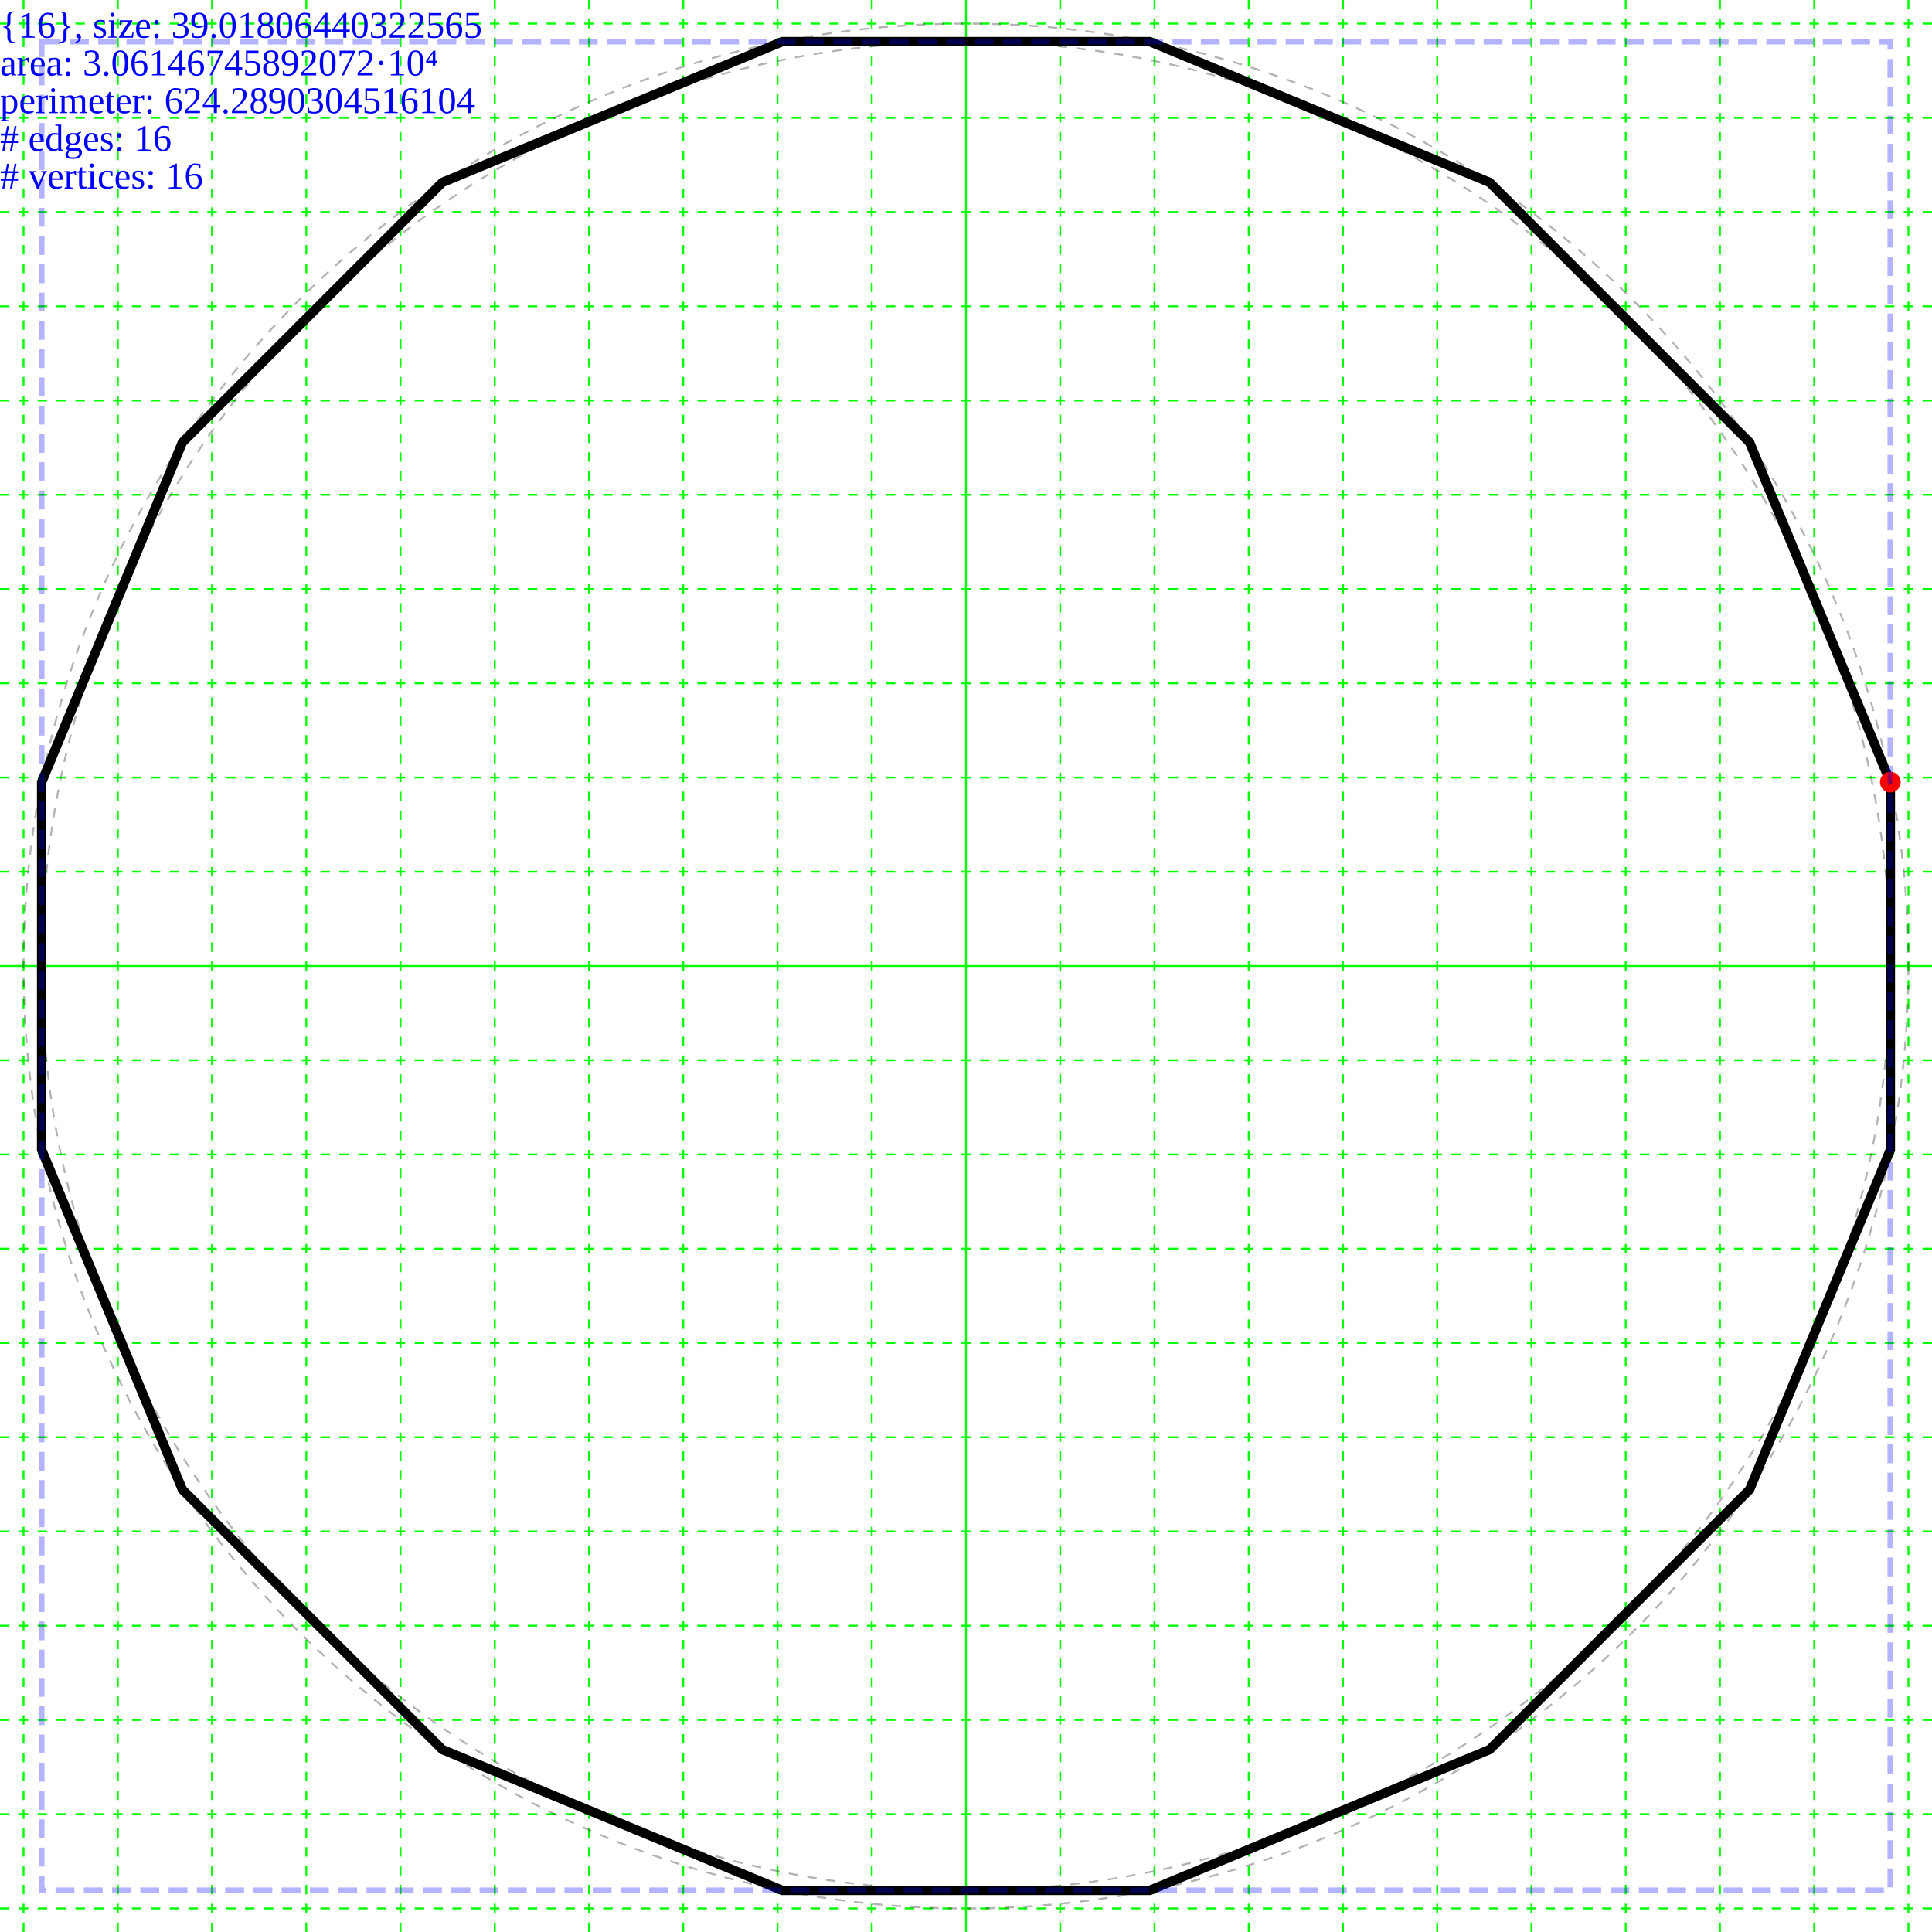
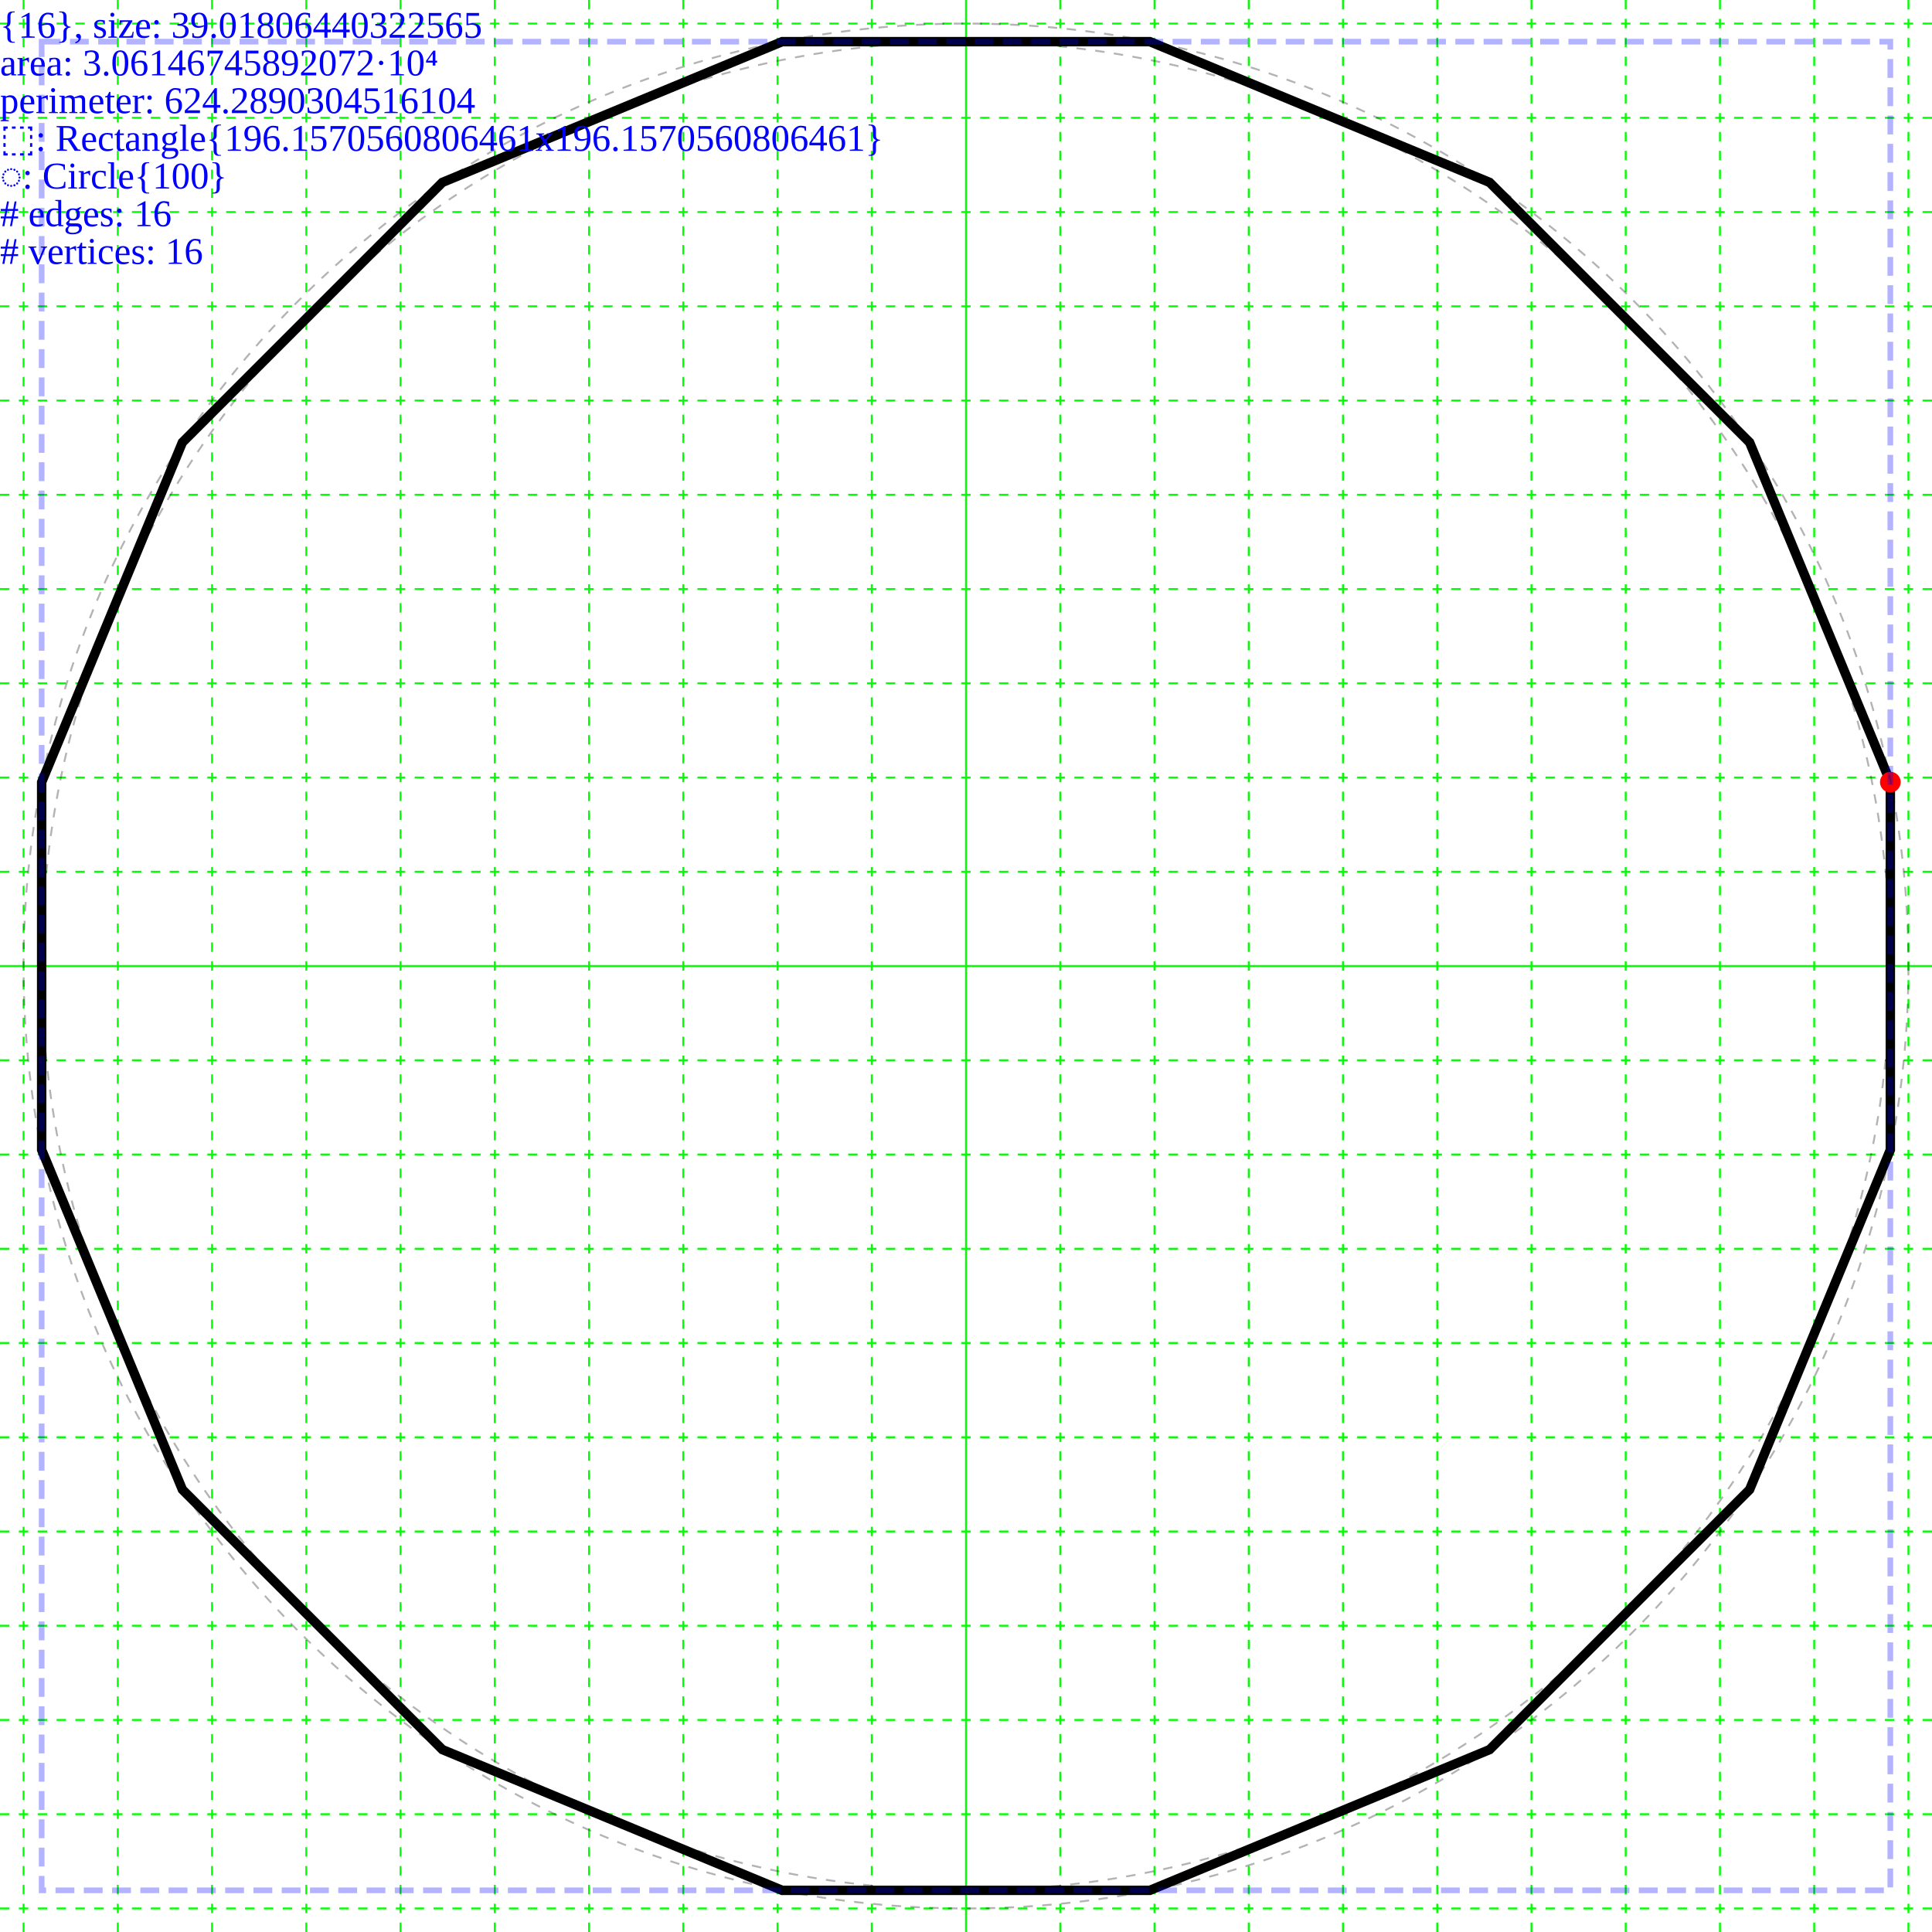
<svg xmlns="http://www.w3.org/2000/svg" height="205.0" width="205.0">
  <g transform="translate(102.5,102.5)">
    <g id="grid">
      <line stroke="#00ff00" stroke-width="0.2" x1="0" x2="0" y1="-102.5" y2="102.5" />
      <line stroke="#00ff00" stroke-dasharray="1,1" stroke-width="0.2" x1="10.0" x2="10.0" y1="-102.5" y2="102.5" />
      <line stroke="#00ff00" stroke-dasharray="1,1" stroke-width="0.2" x1="-10.0" x2="-10.0" y1="-102.5" y2="102.5" />
      <line stroke="#00ff00" stroke-dasharray="1,1" stroke-width="0.2" x1="20.0" x2="20.0" y1="-102.5" y2="102.5" />
      <line stroke="#00ff00" stroke-dasharray="1,1" stroke-width="0.2" x1="-20.0" x2="-20.0" y1="-102.5" y2="102.5" />
      <line stroke="#00ff00" stroke-dasharray="1,1" stroke-width="0.2" x1="30.0" x2="30.0" y1="-102.5" y2="102.5" />
      <line stroke="#00ff00" stroke-dasharray="1,1" stroke-width="0.2" x1="-30.0" x2="-30.0" y1="-102.5" y2="102.5" />
      <line stroke="#00ff00" stroke-dasharray="1,1" stroke-width="0.2" x1="40.0" x2="40.0" y1="-102.5" y2="102.5" />
      <line stroke="#00ff00" stroke-dasharray="1,1" stroke-width="0.2" x1="-40.0" x2="-40.0" y1="-102.5" y2="102.5" />
      <line stroke="#00ff00" stroke-dasharray="1,1" stroke-width="0.2" x1="50.0" x2="50.0" y1="-102.5" y2="102.5" />
      <line stroke="#00ff00" stroke-dasharray="1,1" stroke-width="0.2" x1="-50.0" x2="-50.0" y1="-102.5" y2="102.5" />
      <line stroke="#00ff00" stroke-dasharray="1,1" stroke-width="0.2" x1="60.0" x2="60.0" y1="-102.5" y2="102.5" />
      <line stroke="#00ff00" stroke-dasharray="1,1" stroke-width="0.2" x1="-60.0" x2="-60.0" y1="-102.5" y2="102.5" />
      <line stroke="#00ff00" stroke-dasharray="1,1" stroke-width="0.2" x1="70.0" x2="70.0" y1="-102.5" y2="102.5" />
      <line stroke="#00ff00" stroke-dasharray="1,1" stroke-width="0.2" x1="-70.0" x2="-70.0" y1="-102.5" y2="102.5" />
      <line stroke="#00ff00" stroke-dasharray="1,1" stroke-width="0.2" x1="80.0" x2="80.0" y1="-102.5" y2="102.5" />
      <line stroke="#00ff00" stroke-dasharray="1,1" stroke-width="0.2" x1="-80.0" x2="-80.0" y1="-102.5" y2="102.5" />
      <line stroke="#00ff00" stroke-dasharray="1,1" stroke-width="0.2" x1="90.0" x2="90.0" y1="-102.5" y2="102.5" />
      <line stroke="#00ff00" stroke-dasharray="1,1" stroke-width="0.2" x1="-90.0" x2="-90.0" y1="-102.5" y2="102.5" />
      <line stroke="#00ff00" stroke-dasharray="1,1" stroke-width="0.2" x1="100.0" x2="100.0" y1="-102.5" y2="102.5" />
      <line stroke="#00ff00" stroke-dasharray="1,1" stroke-width="0.2" x1="-100.0" x2="-100.0" y1="-102.5" y2="102.5" />
      <line stroke="#00ff00" stroke-dasharray="1,1" stroke-width="0.2" x1="110.0" x2="110.0" y1="-102.5" y2="102.5" />
      <line stroke="#00ff00" stroke-dasharray="1,1" stroke-width="0.2" x1="-110.0" x2="-110.0" y1="-102.5" y2="102.5" />
      <line stroke="#00ff00" stroke-width="0.2" x1="-102.5" x2="102.5" y1="0" y2="0" />
      <line stroke="#00ff00" stroke-dasharray="1,1" stroke-width="0.2" x1="-102.5" x2="102.5" y1="10.0" y2="10.0" />
      <line stroke="#00ff00" stroke-dasharray="1,1" stroke-width="0.2" x1="-102.5" x2="102.5" y1="-10.0" y2="-10.0" />
      <line stroke="#00ff00" stroke-dasharray="1,1" stroke-width="0.2" x1="-102.5" x2="102.5" y1="20.0" y2="20.0" />
      <line stroke="#00ff00" stroke-dasharray="1,1" stroke-width="0.2" x1="-102.5" x2="102.5" y1="-20.0" y2="-20.0" />
      <line stroke="#00ff00" stroke-dasharray="1,1" stroke-width="0.2" x1="-102.5" x2="102.5" y1="30.0" y2="30.0" />
      <line stroke="#00ff00" stroke-dasharray="1,1" stroke-width="0.2" x1="-102.5" x2="102.5" y1="-30.0" y2="-30.0" />
      <line stroke="#00ff00" stroke-dasharray="1,1" stroke-width="0.2" x1="-102.5" x2="102.5" y1="40.0" y2="40.0" />
      <line stroke="#00ff00" stroke-dasharray="1,1" stroke-width="0.2" x1="-102.5" x2="102.5" y1="-40.0" y2="-40.0" />
      <line stroke="#00ff00" stroke-dasharray="1,1" stroke-width="0.2" x1="-102.5" x2="102.5" y1="50.0" y2="50.0" />
      <line stroke="#00ff00" stroke-dasharray="1,1" stroke-width="0.2" x1="-102.5" x2="102.5" y1="-50.0" y2="-50.0" />
      <line stroke="#00ff00" stroke-dasharray="1,1" stroke-width="0.2" x1="-102.5" x2="102.5" y1="60.0" y2="60.0" />
      <line stroke="#00ff00" stroke-dasharray="1,1" stroke-width="0.2" x1="-102.5" x2="102.5" y1="-60.0" y2="-60.0" />
      <line stroke="#00ff00" stroke-dasharray="1,1" stroke-width="0.2" x1="-102.5" x2="102.5" y1="70.0" y2="70.0" />
      <line stroke="#00ff00" stroke-dasharray="1,1" stroke-width="0.2" x1="-102.5" x2="102.5" y1="-70.0" y2="-70.0" />
      <line stroke="#00ff00" stroke-dasharray="1,1" stroke-width="0.2" x1="-102.5" x2="102.5" y1="80.0" y2="80.0" />
      <line stroke="#00ff00" stroke-dasharray="1,1" stroke-width="0.2" x1="-102.5" x2="102.5" y1="-80.0" y2="-80.0" />
      <line stroke="#00ff00" stroke-dasharray="1,1" stroke-width="0.2" x1="-102.5" x2="102.5" y1="90.0" y2="90.0" />
      <line stroke="#00ff00" stroke-dasharray="1,1" stroke-width="0.2" x1="-102.5" x2="102.5" y1="-90.0" y2="-90.0" />
      <line stroke="#00ff00" stroke-dasharray="1,1" stroke-width="0.2" x1="-102.5" x2="102.5" y1="100.0" y2="100.0" />
      <line stroke="#00ff00" stroke-dasharray="1,1" stroke-width="0.2" x1="-102.5" x2="102.5" y1="-100.0" y2="-100.0" />
      <line stroke="#00ff00" stroke-dasharray="1,1" stroke-width="0.2" x1="-102.5" x2="102.5" y1="110.0" y2="110.0" />
      <line stroke="#00ff00" stroke-dasharray="1,1" stroke-width="0.2" x1="-102.5" x2="102.5" y1="-110.0" y2="-110.0" />
      <line stroke="#00ff00" stroke-dasharray="1,1" stroke-width="0.2" x1="-102.5" x2="102.5" y1="120.0" y2="120.0" />
      <line stroke="#00ff00" stroke-dasharray="1,1" stroke-width="0.2" x1="-102.5" x2="102.5" y1="-120.0" y2="-120.0" />
      <line stroke="#00ff00" stroke-dasharray="1,1" stroke-width="0.2" x1="-102.5" x2="102.5" y1="130.0" y2="130.0" />
      <line stroke="#00ff00" stroke-dasharray="1,1" stroke-width="0.2" x1="-102.5" x2="102.5" y1="-130.0" y2="-130.0" />
      <line stroke="#00ff00" stroke-dasharray="1,1" stroke-width="0.2" x1="-102.5" x2="102.5" y1="140.0" y2="140.0" />
      <line stroke="#00ff00" stroke-dasharray="1,1" stroke-width="0.2" x1="-102.5" x2="102.5" y1="-140.0" y2="-140.0" />
      <line stroke="#00ff00" stroke-dasharray="1,1" stroke-width="0.2" x1="-102.5" x2="102.5" y1="150.0" y2="150.0" />
      <line stroke="#00ff00" stroke-dasharray="1,1" stroke-width="0.2" x1="-102.5" x2="102.5" y1="-150.0" y2="-150.0" />
      <line stroke="#00ff00" stroke-dasharray="1,1" stroke-width="0.2" x1="-102.5" x2="102.5" y1="160.0" y2="160.0" />
      <line stroke="#00ff00" stroke-dasharray="1,1" stroke-width="0.2" x1="-102.5" x2="102.5" y1="-160.0" y2="-160.0" />
      <line stroke="#00ff00" stroke-dasharray="1,1" stroke-width="0.2" x1="-102.5" x2="102.5" y1="170.0" y2="170.0" />
      <line stroke="#00ff00" stroke-dasharray="1,1" stroke-width="0.2" x1="-102.5" x2="102.5" y1="-170.0" y2="-170.0" />
      <line stroke="#00ff00" stroke-dasharray="1,1" stroke-width="0.2" x1="-102.5" x2="102.5" y1="180.0" y2="180.0" />
      <line stroke="#00ff00" stroke-dasharray="1,1" stroke-width="0.2" x1="-102.5" x2="102.5" y1="-180.0" y2="-180.0" />
      <line stroke="#00ff00" stroke-dasharray="1,1" stroke-width="0.2" x1="-102.5" x2="102.5" y1="190.0" y2="190.0" />
      <line stroke="#00ff00" stroke-dasharray="1,1" stroke-width="0.2" x1="-102.5" x2="102.5" y1="-190.0" y2="-190.0" />
      <line stroke="#00ff00" stroke-dasharray="1,1" stroke-width="0.2" x1="-102.5" x2="102.5" y1="200.0" y2="200.0" />
      <line stroke="#00ff00" stroke-dasharray="1,1" stroke-width="0.2" x1="-102.5" x2="102.5" y1="-200.0" y2="-200.0" />
      <line stroke="#00ff00" stroke-dasharray="1,1" stroke-width="0.2" x1="-102.5" x2="102.5" y1="210.0" y2="210.0" />
      <line stroke="#00ff00" stroke-dasharray="1,1" stroke-width="0.2" x1="-102.5" x2="102.5" y1="-210.0" y2="-210.0" />
    </g>
    <g>
      <polygon fill="none" points="98.079,-19.509 98.079,19.509 83.147,55.557 55.557,83.147 19.509,98.079 -19.509,98.079 -55.557,83.147 -83.147,55.557 -98.079,19.509 -98.079,-19.509 -83.147,-55.557 -55.557,-83.147 -19.509,-98.079 19.509,-98.079 55.557,-83.147 83.147,-55.557" stroke="black" stroke-width="1" />
      <circle cx="98.079" cy="-19.509" fill="#ff0000" r="1.1" />
      <circle fill="none" r="98.079" stroke="black" stroke-dasharray="1,1" stroke-opacity="0.3" stroke-width="0.2" />
      <circle fill="none" r="100.0" stroke="black" stroke-dasharray="1,1" stroke-opacity="0.3" stroke-width="0.2" />
      <rect fill="none" height="196.157" stroke="blue" stroke-dasharray="2,1" stroke-opacity="0.3" stroke-width="0.6" width="196.157" x="-98.079" y="-98.079" />
    </g>
  </g>
  <g>
    <text fill="blue" font-size="4.0" id="info" x="0" y="0">
      <tspan dy="4.0" x="0">{16}, size: 39.01806440322565</tspan>
      <tspan dy="4.0" x="0">area: 3.06146745892072·10⁴</tspan>
      <tspan dy="4.0" x="0">perimeter: 624.2890304516104</tspan>
+       <tspan dy="4.0" x="0">⬚: Rectangle{196.1570560806461x196.1570560806461}</tspan>
+       <tspan dy="4.0" x="0">◌: Circle{100}</tspan>
      <tspan dy="4.0" x="0"># edges: 16</tspan>
      <tspan dy="4.0" x="0"># vertices: 16</tspan>
    </text>
  </g>
</svg>
